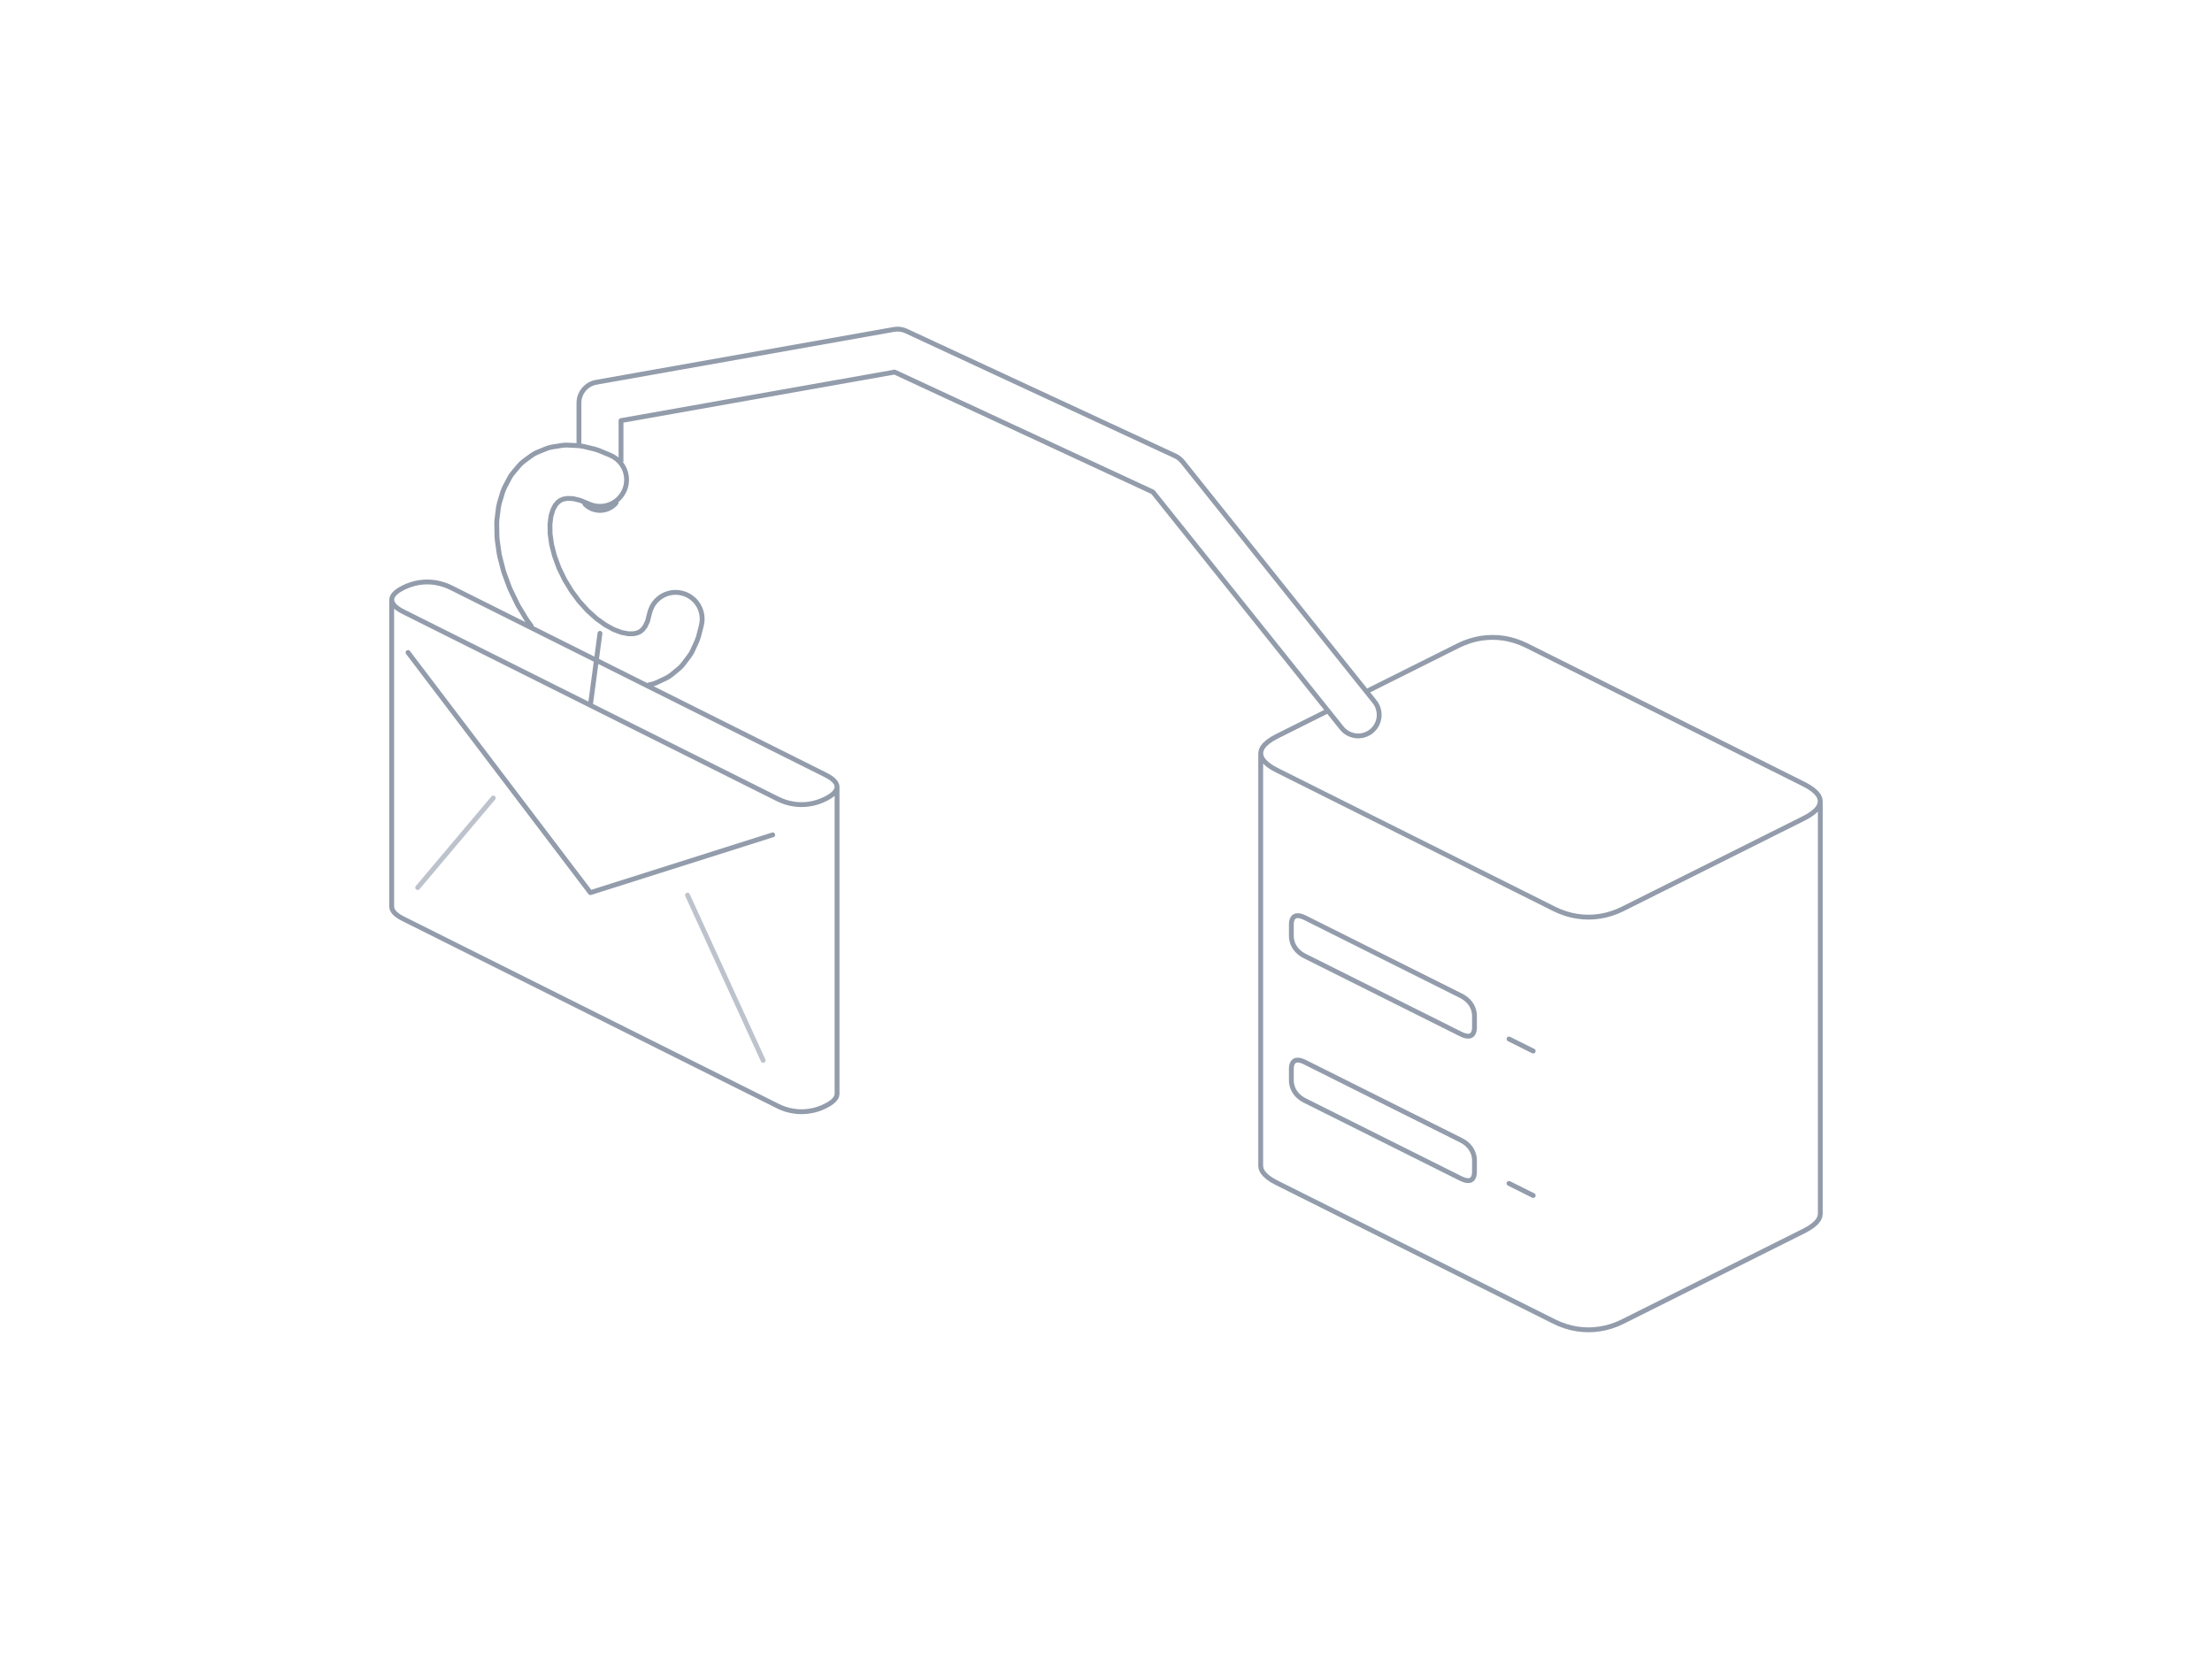
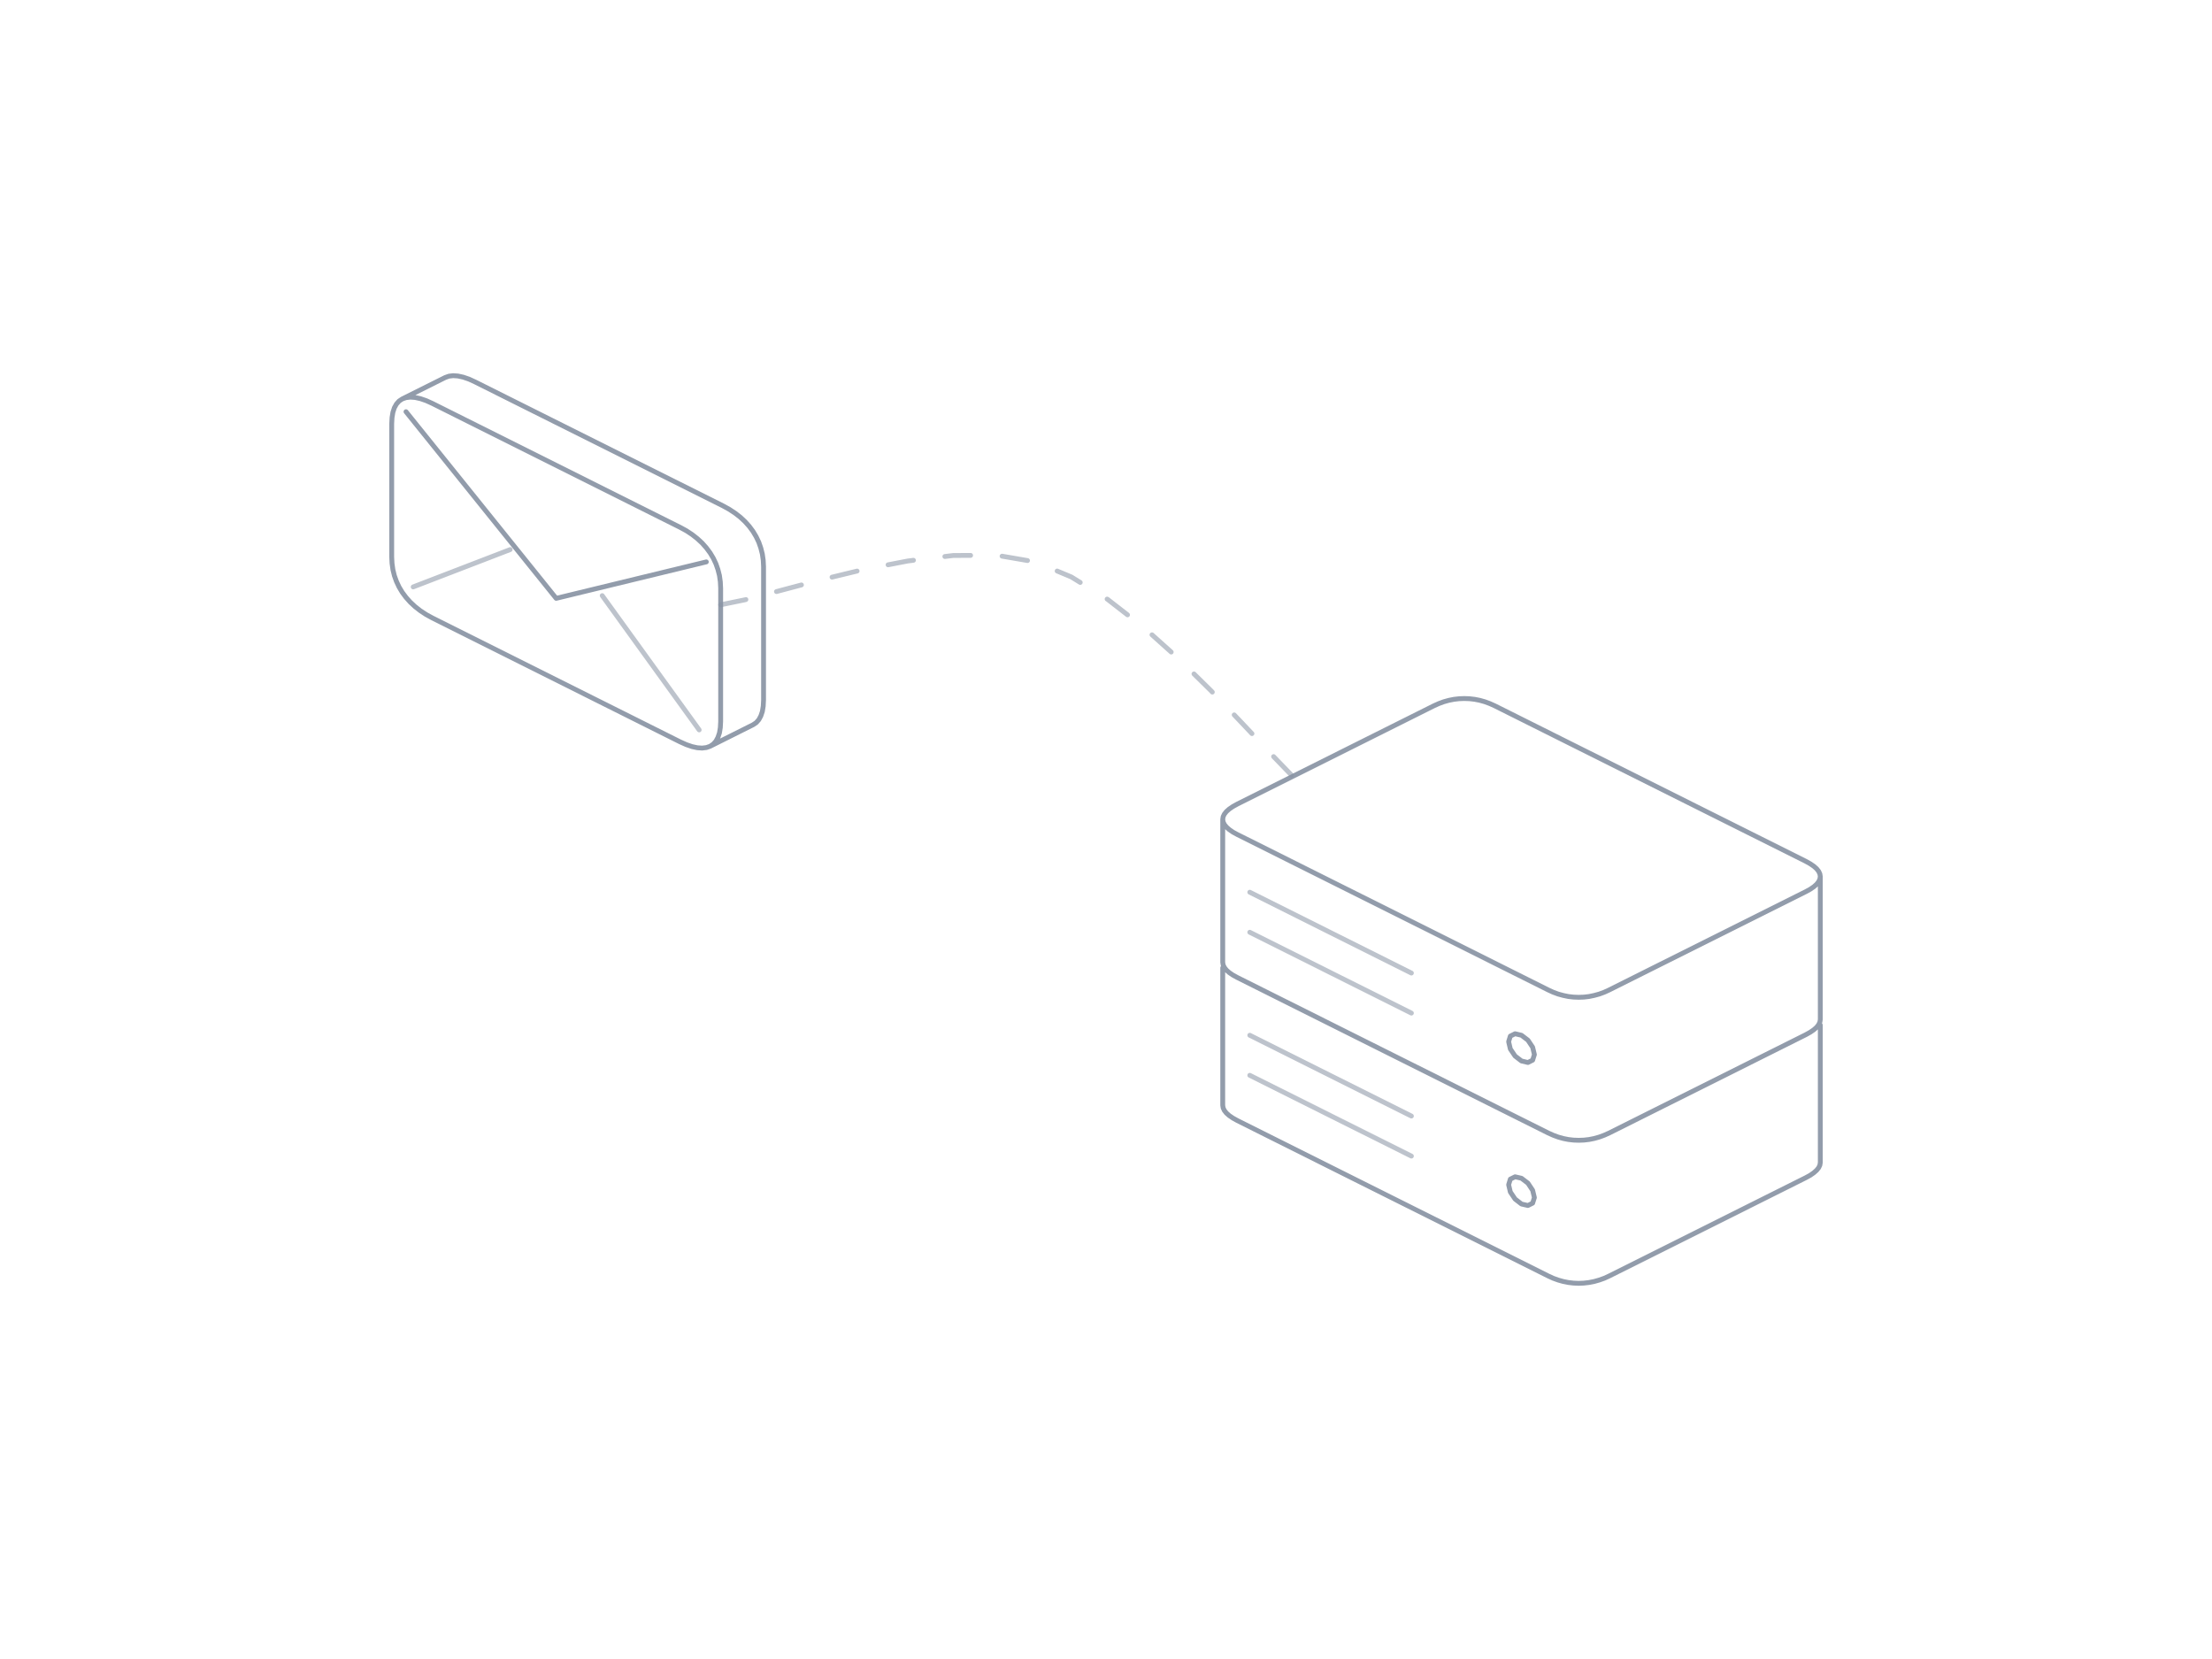
<svg xmlns="http://www.w3.org/2000/svg" viewBox="0 0 480 360" role="img" color="#8792a2" fill="none" stroke="currentColor" stroke-width="1.05" stroke-linecap="round" stroke-linejoin="round">
-   <path vector-effect="non-scaling-stroke" stroke-opacity=".55" d="M165.60,230.10 149.19,194.24 M90.63,192.61 107.04,173.16" />
-   <path vector-effect="non-scaling-stroke" stroke-opacity=".9" d="M323.87,138.31 322.62,138.36 321.36,138.50 320.12,138.75 318.89,139.10 317.67,139.54 316.48,140.08 296.84,149.90 M287.84,154.40 277.12,159.76 276.03,160.36 275.15,160.97 274.46,161.58 273.96,162.20 273.67,162.83 273.57,163.46 273.57,253.01 273.67,253.64 273.96,254.26 274.46,254.88 275.15,255.50 276.03,256.11 277.12,256.70 337.30,286.80 338.50,287.34 339.71,287.78 340.95,288.13 342.19,288.37 343.44,288.52 344.70,288.57 345.95,288.52 347.21,288.37 348.45,288.13 349.68,287.78 350.90,287.34 352.09,286.80 391.45,267.12 392.54,266.52 393.42,265.91 394.11,265.30 394.61,264.67 394.90,264.05 395.00,263.42 395.00,173.87 394.90,173.24 394.61,172.62 394.11,171.99 393.42,171.38 392.54,170.77 391.45,170.17 331.27,140.08 330.07,139.54 328.86,139.10 327.62,138.75 326.38,138.50 325.13,138.36 323.87,138.31 M395.00,173.87 394.90,174.50 394.61,175.12 394.11,175.75 393.42,176.36 392.54,176.97 391.45,177.57 352.09,197.25 350.90,197.79 349.68,198.23 348.45,198.58 347.21,198.82 345.95,198.97 344.70,199.02 343.44,198.97 342.19,198.82 340.95,198.58 339.71,198.23 338.50,197.79 337.30,197.25 277.12,167.15 276.03,166.56 275.15,165.95 274.46,165.33 273.96,164.71 273.67,164.09 273.57,163.46 M317.00,255.74 317.46,255.94 317.88,256.09 318.26,256.17 318.61,256.19 318.92,256.16 319.19,256.06 319.42,255.91 319.61,255.69 319.76,255.42 319.87,255.09 319.94,254.70 319.96,254.26 319.96,251.84 319.94,251.38 319.87,250.92 319.76,250.48 319.61,250.06 319.42,249.66 319.19,249.27 318.92,248.90 318.61,248.56 318.26,248.23 317.88,247.93 317.46,247.66 317.00,247.41 283.18,230.50 282.72,230.29 282.30,230.15 281.92,230.06 281.57,230.04 281.26,230.07 280.99,230.17 280.76,230.33 280.57,230.54 280.42,230.81 280.31,231.14 280.24,231.53 280.22,231.97 280.22,234.39 280.24,234.86 280.31,235.31 280.42,235.75 280.57,236.17 280.76,236.58 280.99,236.96 281.26,237.33 281.57,237.68 281.92,238.00 282.30,238.30 282.72,238.58 283.18,238.83 317.00,255.74 M327.45,256.80 332.70,259.42 M317.00,224.39 317.46,224.60 317.88,224.74 318.26,224.83 318.61,224.85 318.92,224.82 319.19,224.72 319.42,224.56 319.61,224.35 319.76,224.08 319.87,223.75 319.94,223.36 319.96,222.92 319.96,220.50 319.94,220.03 319.87,219.58 319.76,219.14 319.61,218.72 319.42,218.31 319.19,217.93 318.92,217.56 318.61,217.21 318.26,216.89 317.88,216.59 317.46,216.31 317.00,216.06 283.18,199.15 282.72,198.95 282.30,198.80 281.92,198.72 281.57,198.70 281.26,198.73 280.99,198.83 280.76,198.98 280.57,199.20 280.42,199.47 280.31,199.80 280.24,200.19 280.22,200.63 280.22,203.05 280.24,203.51 280.31,203.97 280.42,204.41 280.57,204.83 280.76,205.23 280.99,205.62 281.26,205.99 281.57,206.33 281.92,206.66 282.30,206.96 282.72,207.23 283.18,207.48 317.00,224.39 M327.45,225.46 332.70,228.08 M256.63,100.21 256.28,99.82 255.89,99.47 255.45,99.17 254.99,98.92 196.68,71.85 196.16,71.64 195.62,71.50 195.07,71.43 194.51,71.43 193.96,71.49 129.40,82.95 128.83,83.08 128.29,83.29 127.78,83.56 127.31,83.90 126.89,84.29 126.51,84.74 126.20,85.22 125.95,85.75 125.77,86.30 125.66,86.87 125.63,87.44 125.63,96.37 M126.93,109.38 126.96,109.42 127.41,109.81 127.91,110.14 128.45,110.41 129.01,110.60 129.60,110.72 130.19,110.76 130.79,110.72 131.38,110.60 131.94,110.41 132.48,110.14 132.98,109.81 133.43,109.42 133.69,109.12 M134.76,100.05 134.76,91.27 194.13,80.74 250.17,106.76 291.15,157.98 291.55,158.42 292.01,158.81 292.51,159.13 293.05,159.38 293.62,159.56 294.21,159.67 294.81,159.70 295.40,159.64 295.99,159.52 296.55,159.31 297.08,159.04 297.57,158.70 298.01,158.29 298.40,157.84 298.72,157.33 298.97,156.79 299.15,156.22 299.26,155.63 299.28,155.04 299.23,154.44 299.10,153.86 298.90,153.29 298.63,152.76 298.28,152.27 256.63,100.21 M129.89,97.73 129.03,97.45 126.58,96.86 125.54,96.71 123.20,96.59 122.59,96.59 121.99,96.65 119.82,96.99 119.16,97.14 118.52,97.36 116.57,98.16 115.93,98.47 115.34,98.85 113.65,100.09 113.12,100.53 112.65,101.03 111.25,102.69 110.88,103.19 110.56,103.73 109.49,105.76 109.08,106.78 108.37,109.15 108.17,110.07 107.84,112.71 107.79,113.53 107.84,116.38 107.89,117.10 108.31,120.10 108.44,120.73 109.23,123.82 109.41,124.38 110.55,127.48 110.77,127.99 112.24,131.03 112.49,131.50 114.25,134.41 114.56,134.86 115.27,135.82 M140.84,148.61 141.34,148.50 142.00,148.32 142.63,148.06 144.53,147.16 145.15,146.81 145.72,146.40 147.35,145.06 147.84,144.60 148.28,144.08 149.60,142.33 149.94,141.83 150.23,141.29 151.21,139.17 151.57,138.17 152.19,135.74 152.33,135.00 152.37,134.24 152.31,133.49 152.16,132.75 151.91,132.04 151.57,131.37 151.14,130.74 150.64,130.18 150.06,129.69 149.43,129.28 148.75,128.95 148.03,128.72 147.29,128.58 146.54,128.54 145.79,128.59 145.05,128.75 144.33,129.00 143.66,129.34 143.04,129.77 142.48,130.27 141.98,130.84 141.57,131.48 141.25,132.16 141.01,132.87 140.52,134.79 140.02,135.87 139.48,136.58 138.92,137.05 138.27,137.35 137.43,137.53 136.30,137.52 134.86,137.24 133.18,136.61 131.34,135.60 129.42,134.22 127.50,132.49 125.67,130.47 123.99,128.20 122.51,125.76 121.28,123.22 120.34,120.66 119.70,118.18 119.37,115.85 119.34,113.76 119.56,112.00 119.98,110.62 120.49,109.64 121.04,108.99 121.61,108.57 122.29,108.29 123.19,108.15 124.40,108.21 125.89,108.57 127.98,109.44 128.70,109.68 129.44,109.83 130.19,109.88 130.94,109.83 131.69,109.68 132.40,109.44 133.08,109.10 133.71,108.69 134.27,108.19 134.77,107.62 135.19,106.99 135.53,106.32 135.77,105.60 135.92,104.86 135.97,104.11 135.92,103.35 135.77,102.61 135.53,101.90 135.19,101.22 134.77,100.59 134.28,100.03 133.71,99.53 133.08,99.11 132.41,98.77 129.89,97.73 M92.71,126.28 91.82,126.32 90.94,126.42 90.07,126.60 89.20,126.84 88.35,127.15 87.51,127.53 87.50,127.54 86.73,127.96 86.11,128.38 85.62,128.82 85.28,129.25 85.07,129.70 85.00,130.14 85.00,196.78 85.07,197.22 85.28,197.66 85.62,198.10 86.11,198.53 86.73,198.96 87.50,199.38 168.73,239.99 169.57,240.38 170.42,240.69 171.29,240.93 172.16,241.10 173.04,241.21 173.93,241.24 174.81,241.21 175.69,241.10 176.57,240.93 177.43,240.69 178.29,240.38 179.13,239.99 179.14,239.99 179.90,239.57 180.53,239.14 181.01,238.71 181.36,238.27 181.57,237.83 181.64,237.39 181.64,170.75 181.57,170.31 181.36,169.86 181.01,169.43 180.53,168.99 179.90,168.57 179.14,168.15 97.91,127.53 97.07,127.15 96.21,126.84 95.35,126.60 94.47,126.42 93.59,126.32 92.71,126.28 M181.64,170.75 181.57,171.19 181.36,171.63 181.01,172.07 180.53,172.50 179.90,172.93 179.14,173.35 179.13,173.35 178.29,173.73 177.43,174.05 176.57,174.29 175.69,174.46 174.81,174.57 173.93,174.60 173.04,174.57 172.16,174.46 171.29,174.29 170.42,174.05 169.57,173.73 168.73,173.35 87.50,132.74 86.73,132.32 86.11,131.89 85.62,131.46 85.28,131.02 85.07,130.58 85.00,130.14 M88.54,141.59 128.11,193.70 167.68,181.16 M130.19,137.43 128.11,153.05" />
+   <path vector-effect="non-scaling-stroke" stroke-opacity=".55" d="M89.66,127.36 110.70,119.26 M151.72,158.39 130.68,129.25 M156.38,131.24 161.73,130.14 161.86,130.10 M168.49,128.37 168.94,128.25 173.91,126.93 M180.55,125.24 185.99,123.92 M192.71,122.56 196.96,121.74 198.22,121.58 M205.03,120.76 206.85,120.54 210.62,120.52 M217.45,120.69 222.97,121.64 M229.40,123.91 232.48,125.20 234.41,126.39 M240.24,130.00 240.36,130.07 244.67,133.42 M249.98,137.75 254.15,141.49 M259.09,146.24 262.84,149.93 263.07,150.18 M267.82,155.13 269.45,156.84 271.67,159.19 M276.37,164.18 280.26,168.21 M271.20,233.34 306.27,250.87 M271.20,224.65 306.27,242.18 M271.20,202.30 306.27,219.84 M271.20,193.61 306.27,211.15" />
+   <path vector-effect="non-scaling-stroke" stroke-opacity=".9" d="M87.29,86.57 86.60,87.03 86.03,87.67 85.58,88.48 85.26,89.47 85.07,90.62 85.00,91.95 85.00,120.87 85.07,122.26 85.26,123.61 85.58,124.92 86.03,126.18 86.60,127.39 87.29,128.54 88.10,129.63 89.02,130.66 90.06,131.63 91.20,132.52 92.46,133.35 93.81,134.09 147.56,160.97 148.92,161.58 150.17,162.01 151.32,162.26 152.36,162.33 153.28,162.22 154.09,161.94 163.40,157.28 164.09,156.82 164.66,156.18 165.10,155.37 165.43,154.39 165.62,153.23 165.69,151.90 165.69,122.98 165.62,121.59 165.43,120.24 165.10,118.93 164.66,117.67 164.09,116.47 163.40,115.31 162.59,114.22 161.67,113.19 160.63,112.22 159.48,111.33 158.23,110.51 156.87,109.76 103.12,82.89 101.77,82.27 100.51,81.84 99.37,81.59 98.33,81.52 97.41,81.63 96.60,81.92 87.29,86.57 M147.56,160.97 148.92,161.58 150.17,162.01 151.32,162.26 152.36,162.33 153.28,162.22 154.09,161.94 154.78,161.47 155.35,160.84 155.79,160.02 156.12,159.04 156.31,157.89 156.38,156.56 156.38,127.64 156.31,126.25 156.12,124.89 155.79,123.59 155.35,122.33 154.78,121.12 154.09,119.97 153.28,118.88 152.36,117.84 151.32,116.88 150.17,115.98 148.92,115.16 147.56,114.42 93.81,87.54 92.46,86.93 91.20,86.50 90.06,86.25 89.02,86.18 88.10,86.29 87.29,86.57 86.60,87.03 86.03,87.67 85.58,88.48 85.26,89.47 85.07,90.62 85.00,91.95 85.00,120.87 85.07,122.26 85.26,123.61 85.58,124.92 86.03,126.18 86.60,127.39 87.29,128.54 88.10,129.63 89.02,130.66 90.06,131.63 91.20,132.52 92.46,133.35 93.81,134.09 147.56,160.97 M88.10,89.34 120.69,129.84 153.27,121.93 M265.33,210.01 265.33,239.85 265.42,240.41 265.68,240.97 266.12,241.53 266.74,242.08 267.53,242.62 268.50,243.16 335.97,276.89 337.04,277.38 338.12,277.77 339.22,278.08 340.33,278.30 341.45,278.43 342.58,278.48 343.70,278.43 344.82,278.30 345.93,278.08 347.03,277.77 348.12,277.38 349.19,276.89 391.83,255.57 392.80,255.04 393.59,254.49 394.21,253.94 394.65,253.39 394.91,252.83 395.00,252.27 395.00,222.43 M332.96,259.87 332.58,258.29 331.56,256.75 330.16,255.68 328.77,255.36 327.74,255.87 327.37,257.08 327.74,258.66 328.77,260.19 330.16,261.27 331.56,261.59 332.58,261.08 332.96,259.87 M317.75,151.58 316.63,151.62 315.51,151.75 314.40,151.97 313.29,152.28 312.21,152.68 311.14,153.16 268.50,174.48 267.53,175.02 266.74,175.56 266.12,176.11 265.68,176.67 265.42,177.22 265.33,177.79 265.33,208.82 265.42,209.38 265.68,209.94 266.12,210.50 266.74,211.05 267.53,211.59 268.50,212.12 335.97,245.86 337.04,246.34 338.12,246.74 339.22,247.05 340.33,247.27 341.45,247.40 342.58,247.44 343.70,247.40 344.82,247.27 345.93,247.05 347.03,246.74 348.12,246.34 349.19,245.86 391.83,224.54 392.80,224.00 393.59,223.46 394.21,222.91 394.65,222.35 394.91,221.79 395.00,221.23 395.00,190.20 394.91,189.64 394.65,189.08 394.21,188.52 393.59,187.97 392.80,187.43 391.83,186.89 324.36,153.16 323.29,152.68 322.21,152.28 321.11,151.97 319.99,151.75 318.87,151.62 317.75,151.58 M395.00,190.20 394.91,190.76 394.65,191.32 394.21,191.88 393.59,192.43 392.80,192.97 391.83,193.50 349.19,214.82 348.12,215.31 347.03,215.71 345.93,216.01 344.82,216.24 343.70,216.37 342.58,216.41 341.45,216.37 340.33,216.24 339.22,216.01 338.12,215.71 337.04,215.31 335.97,214.82 268.50,181.09 267.53,180.56 266.74,180.01 266.12,179.46 265.68,178.91 265.42,178.35 265.33,177.79 M332.96,228.84 332.58,227.25 331.56,225.72 330.16,224.65 328.77,224.32 327.74,224.83 327.37,226.04 327.74,227.63 328.77,229.16 330.16,230.23 331.56,230.56 332.58,230.05 332.96,228.84" />
</svg>
